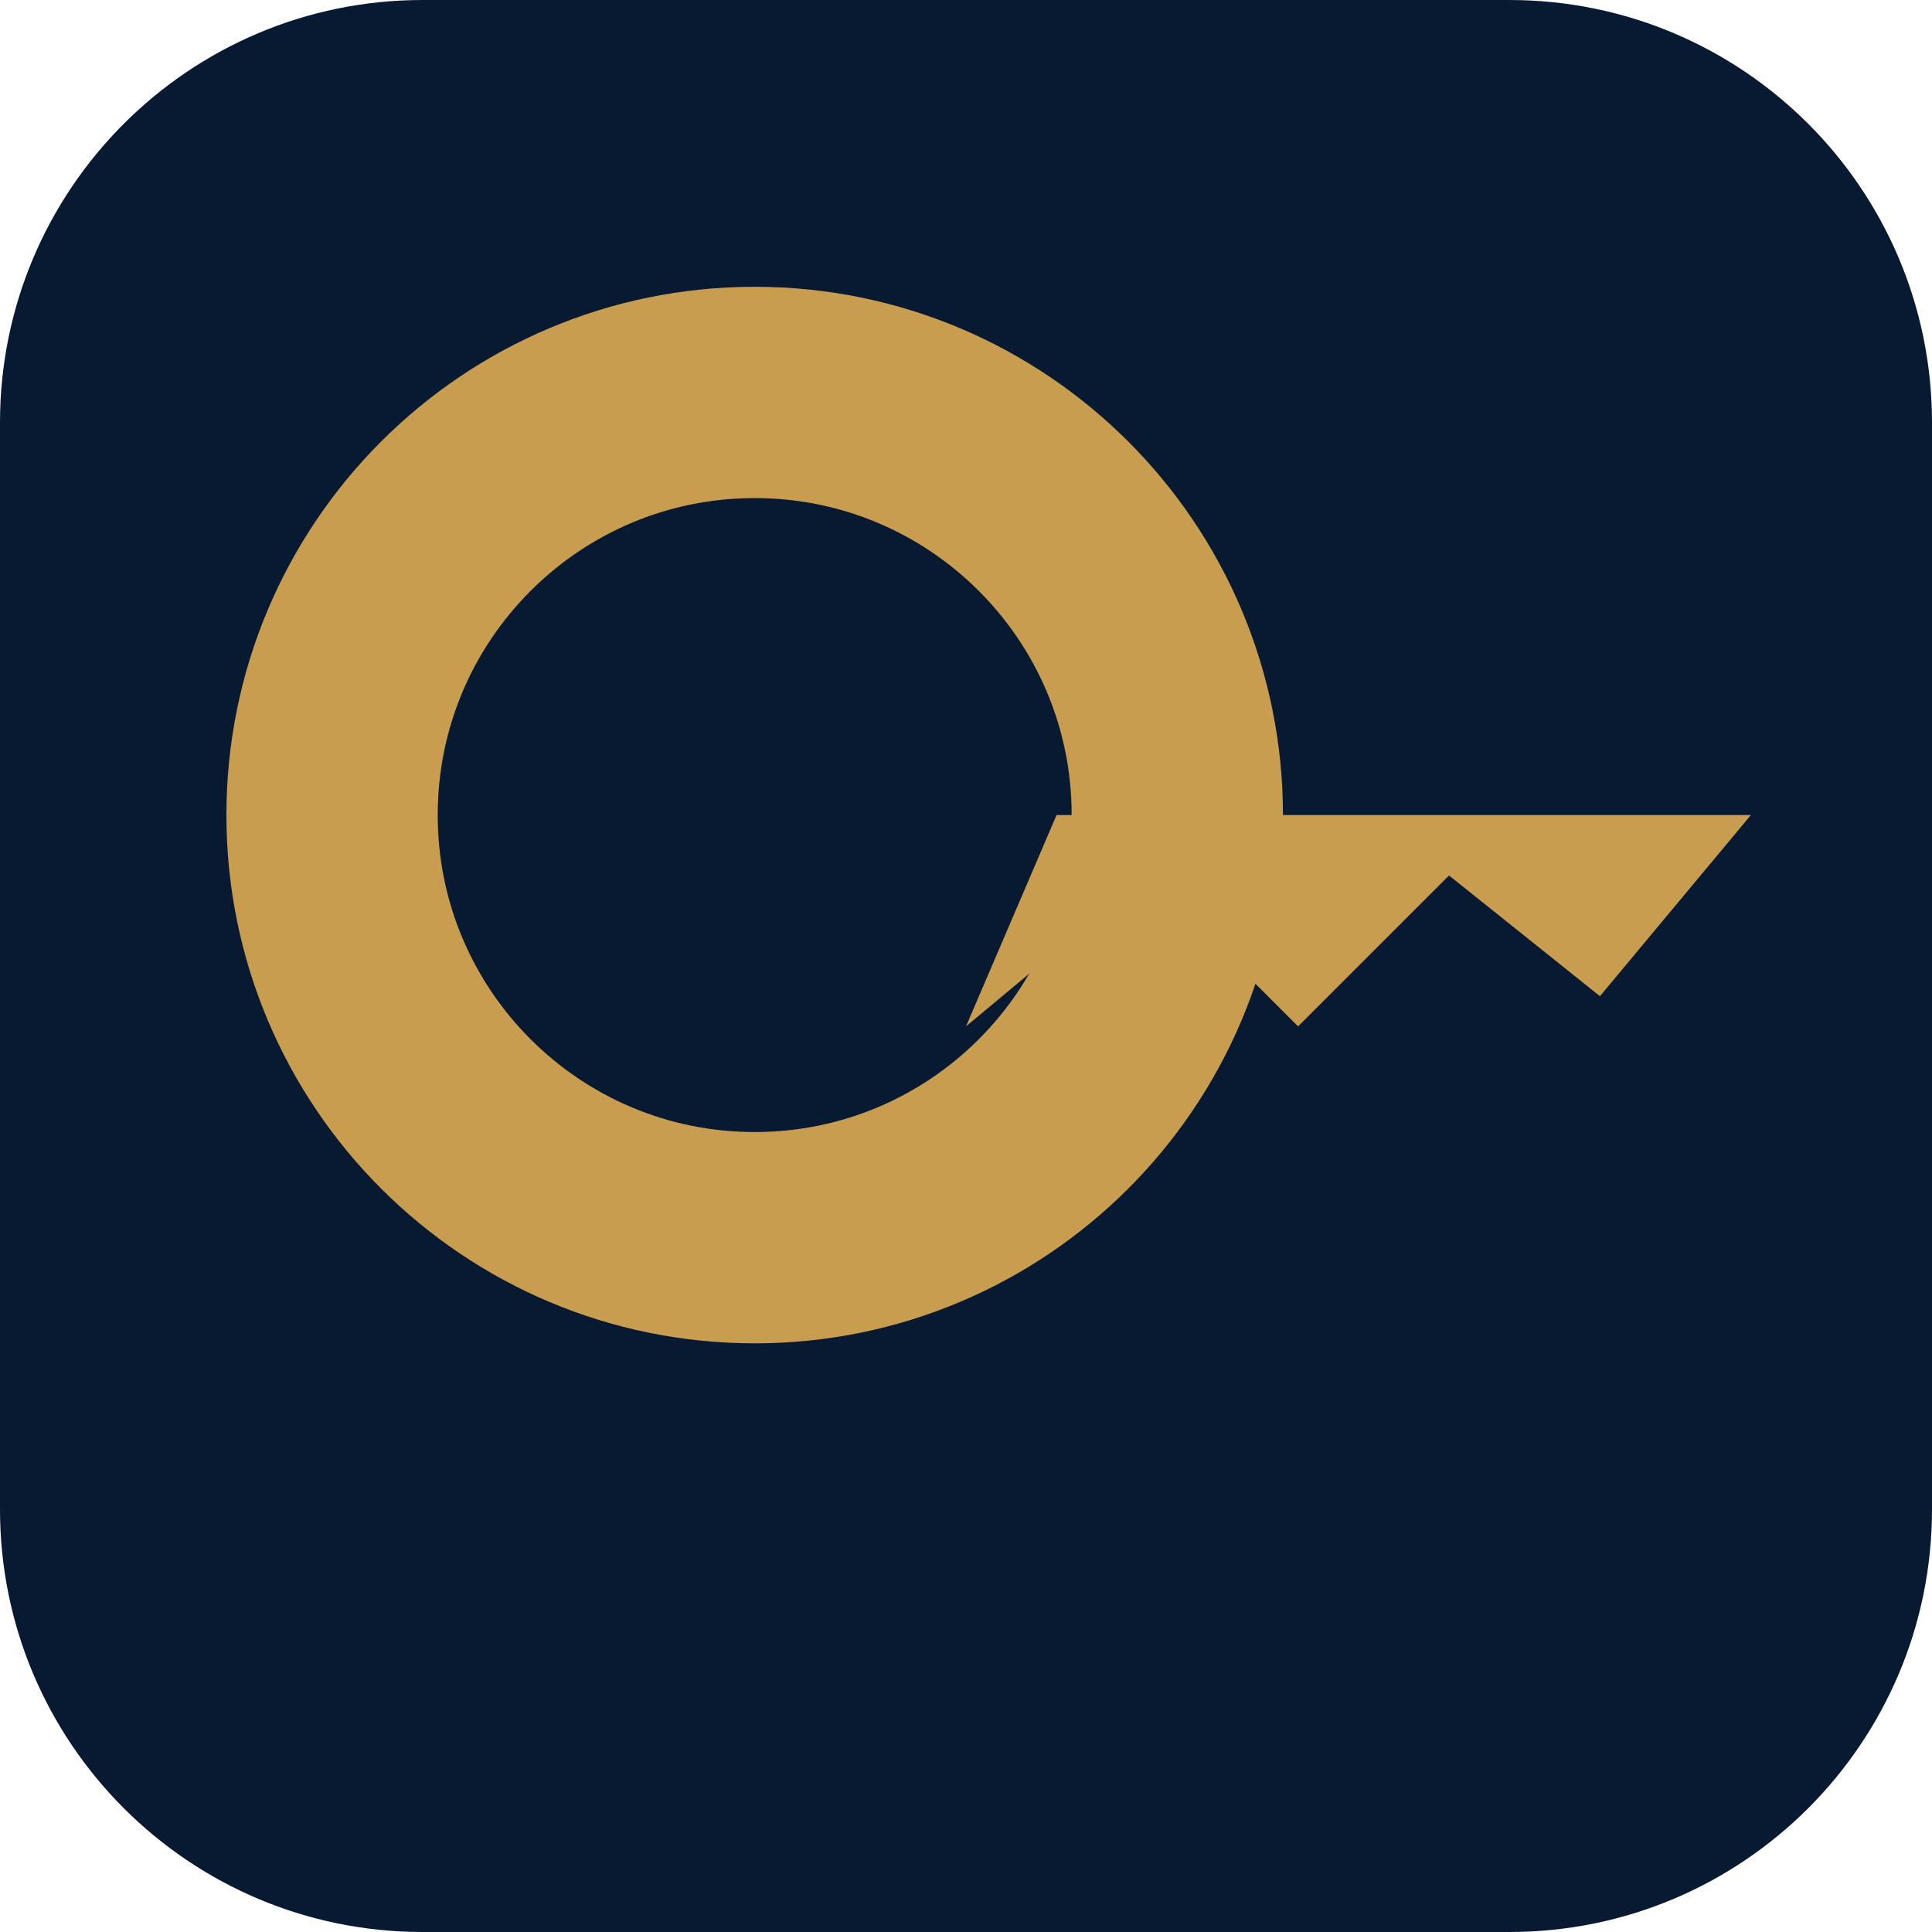
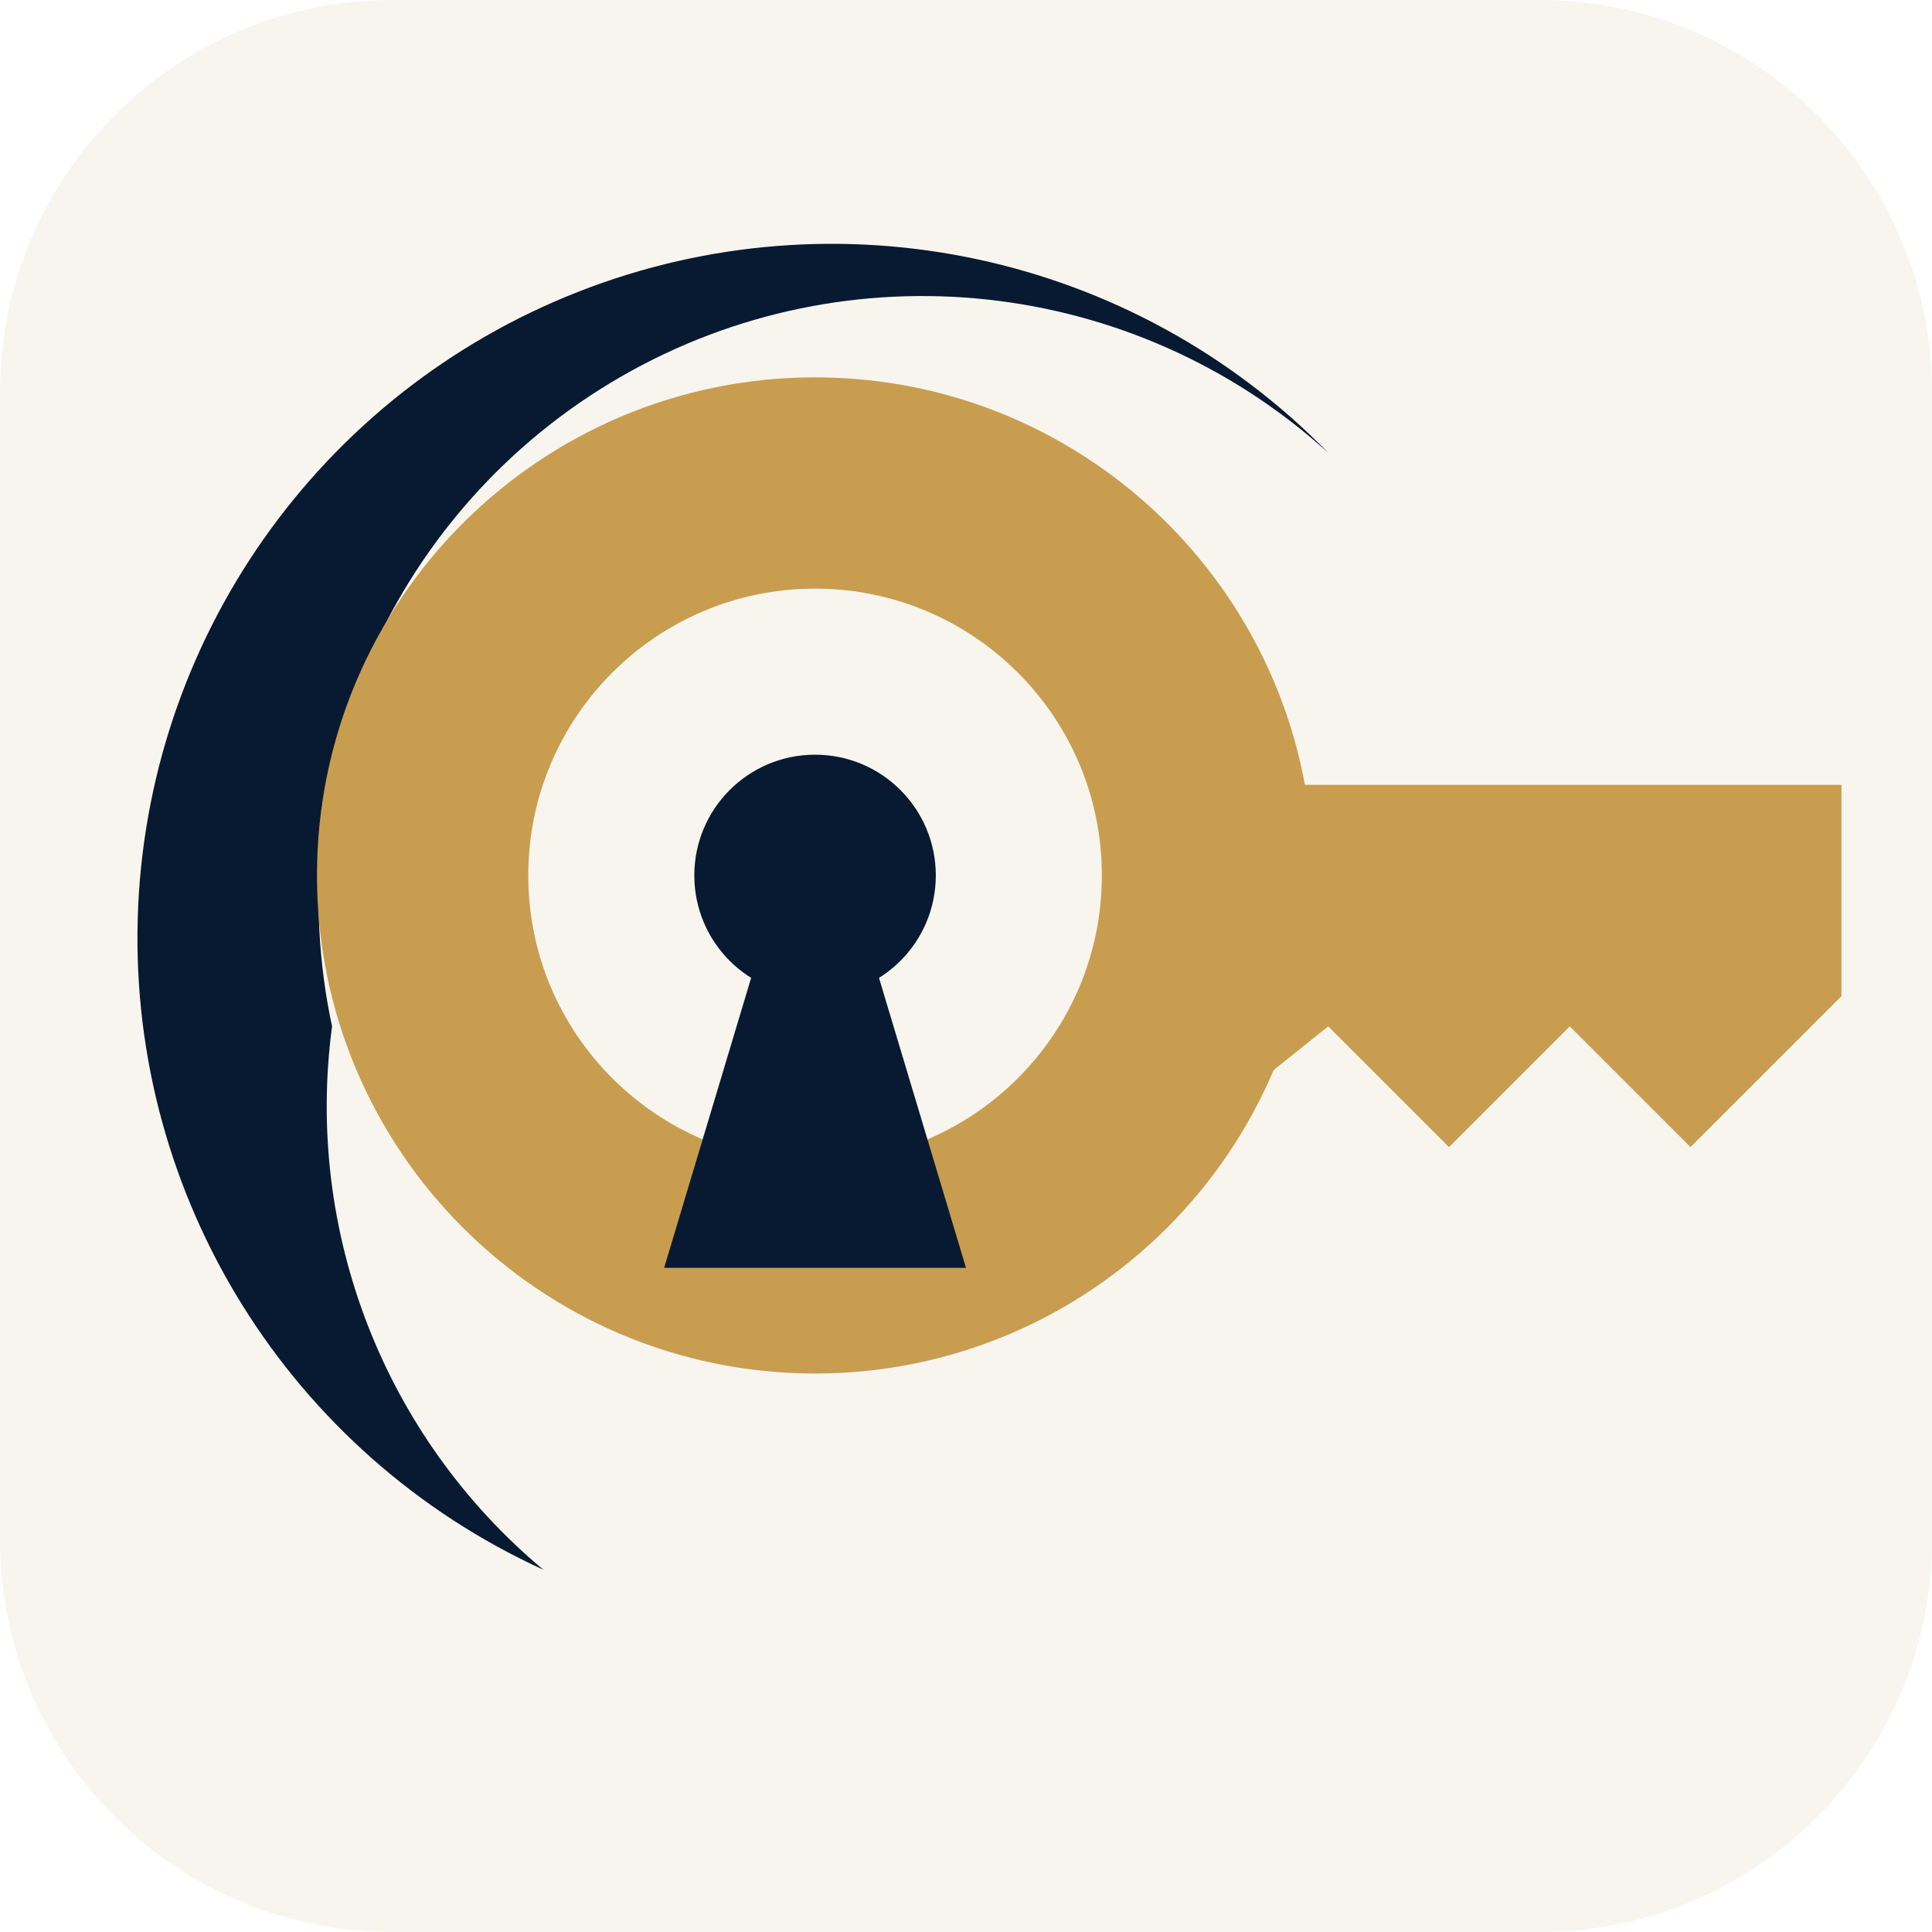
- <svg xmlns="http://www.w3.org/2000/svg" viewBox="0 0 64 64">
-   <rect width="64" height="64" rx="14" fill="#071a31" />
-   <circle cx="25" cy="27" r="14" fill="none" stroke="#c99d4f" stroke-width="7" />
-   <path d="M35 27h23l-5 6-5-4-5 5-5-5-6 5" fill="#c99d4f" />
-   <circle cx="25" cy="27" r="4" fill="#071a31" />
+ <svg xmlns="http://www.w3.org/2000/svg" viewBox="0 0 64 64" role="img" aria-label="Key24 Logo">
+   <rect width="64" height="64" rx="13" fill="#f8f5ee" />
+   <path d="M11 34A20 20 0 0 1 44 15 23 23 0 1 0 18 52 20 20 0 0 1 11 34Z" fill="#071a31" />
+   <circle cx="27" cy="29" r="13" fill="none" stroke="#c99d4f" stroke-width="7" />
+   <path d="M39 26h22v7l-5 5-4-4-4 4-4-4-5 4Z" fill="#c99d4f" />
+   <circle cx="27" cy="29" r="4" fill="#071a31" />
+   <path d="m25 32-3 10h10l-3-10Z" fill="#071a31" />
</svg>
